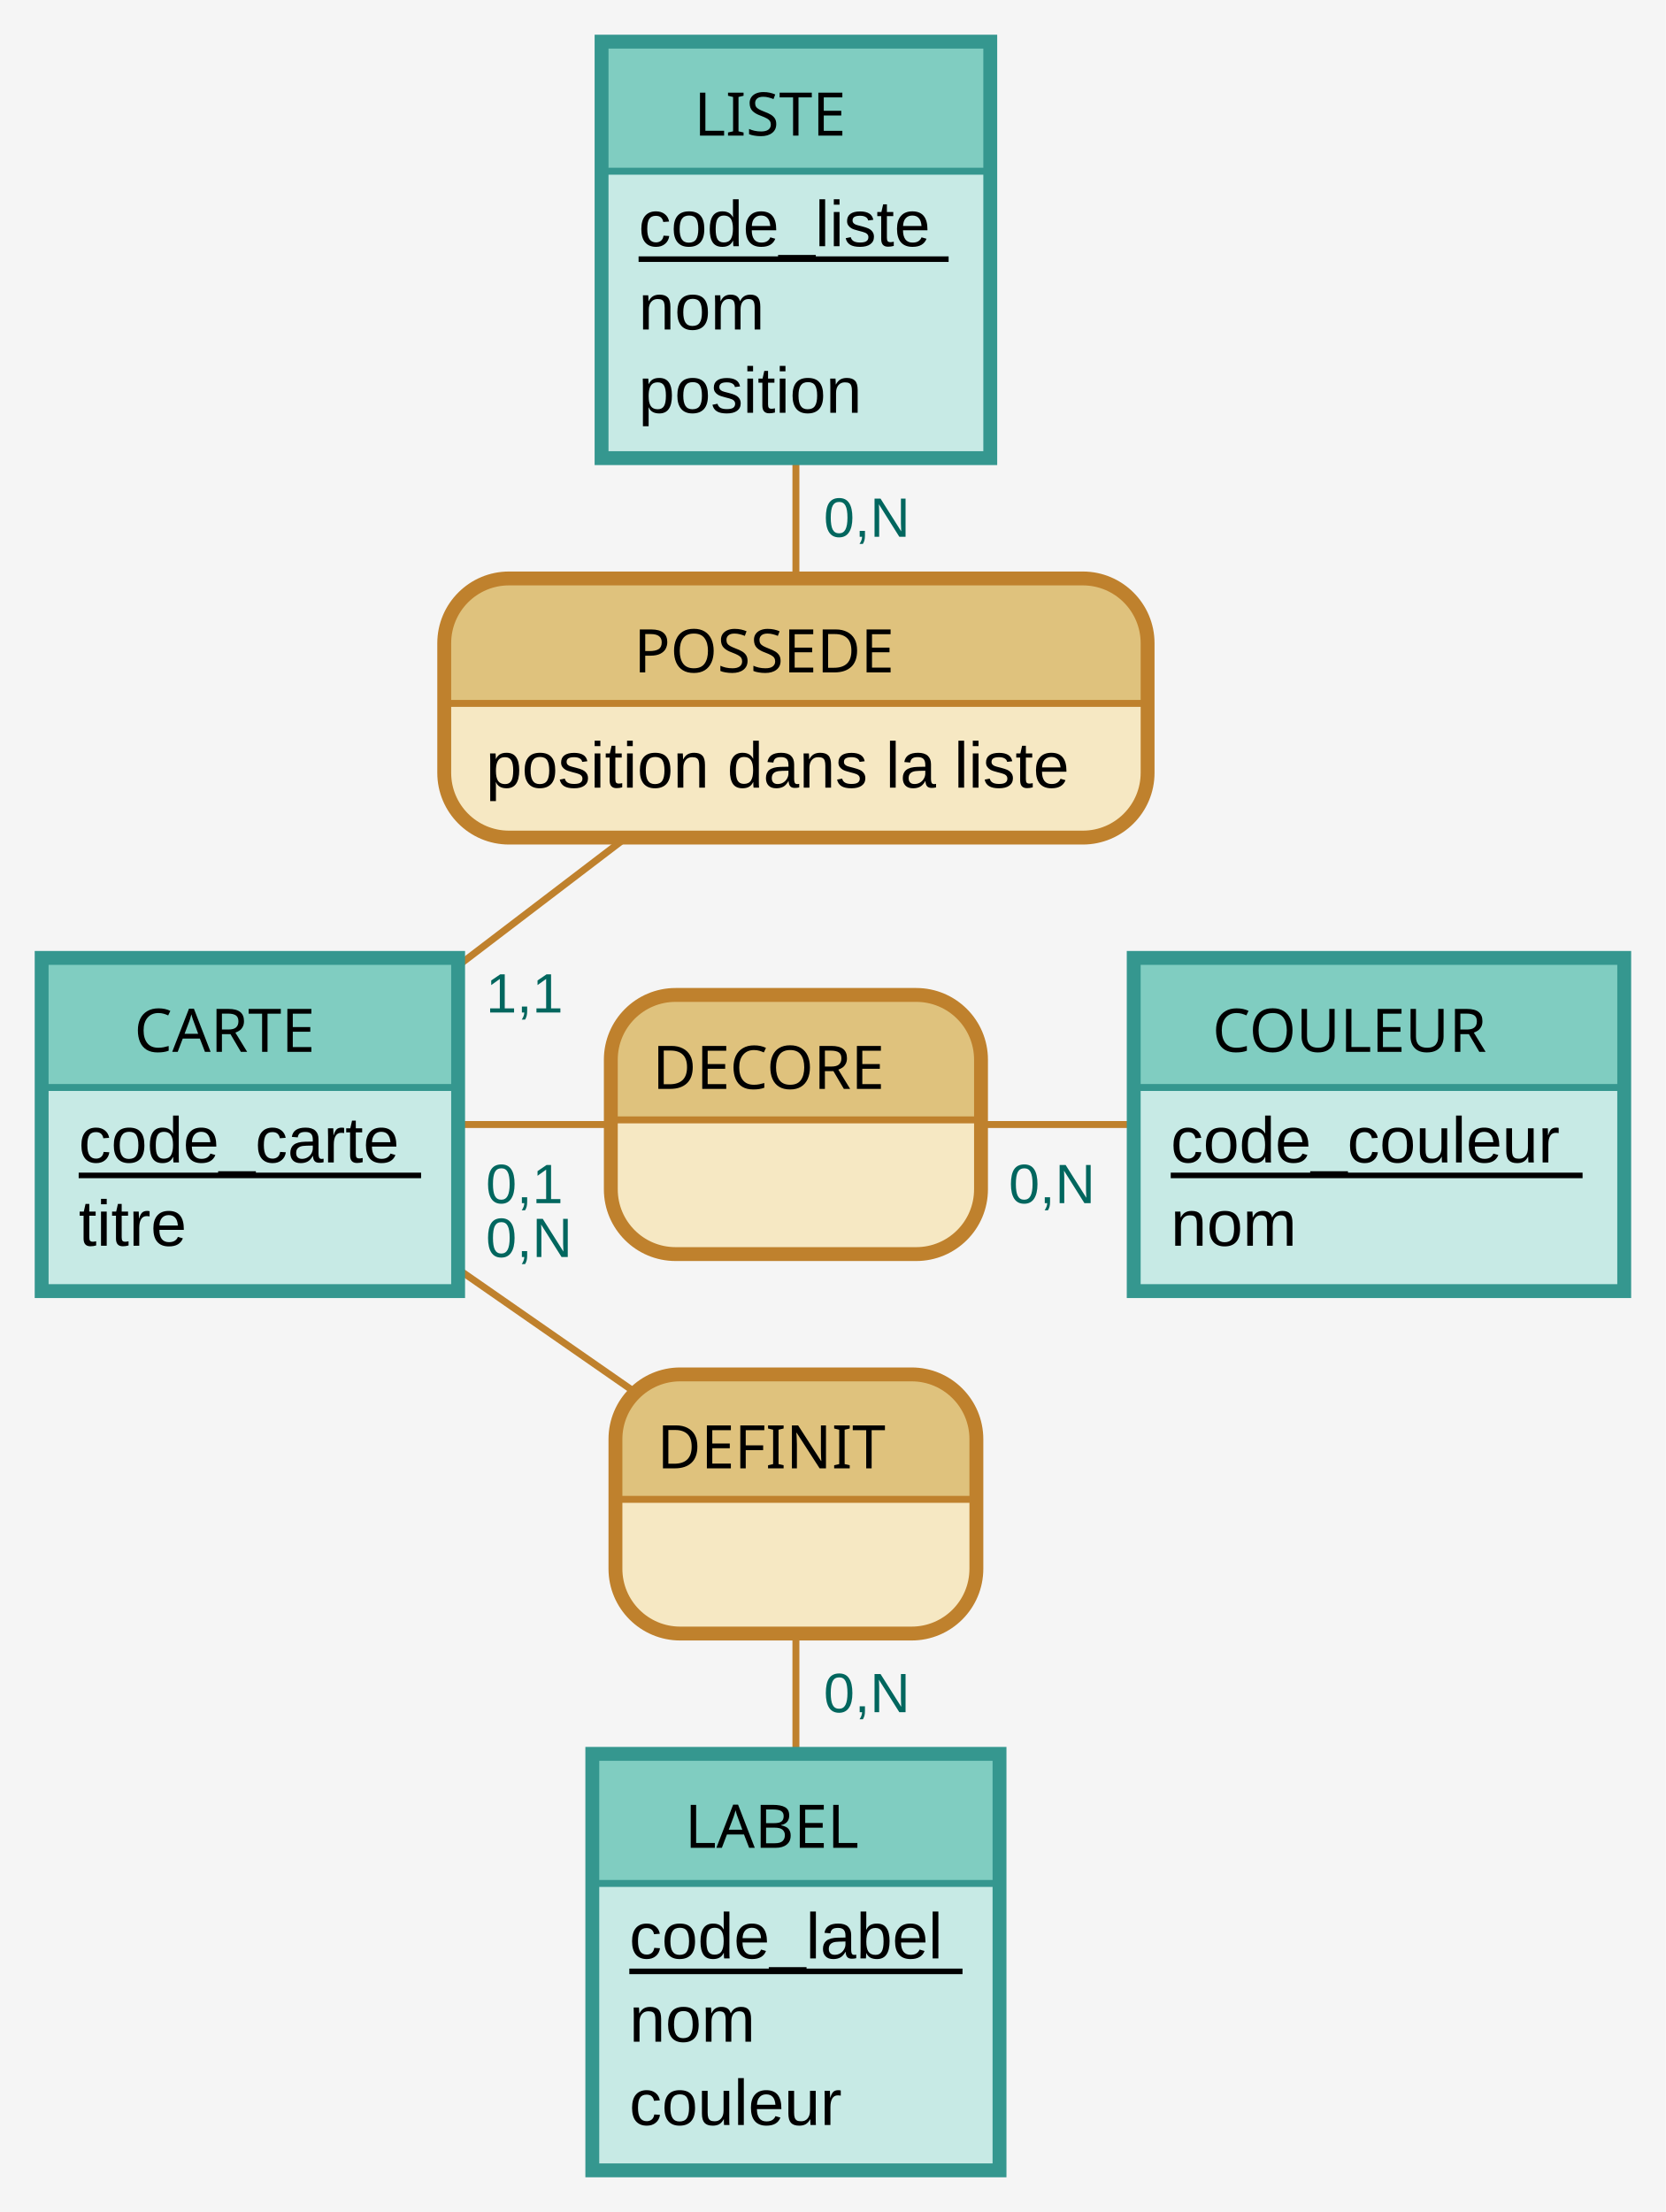
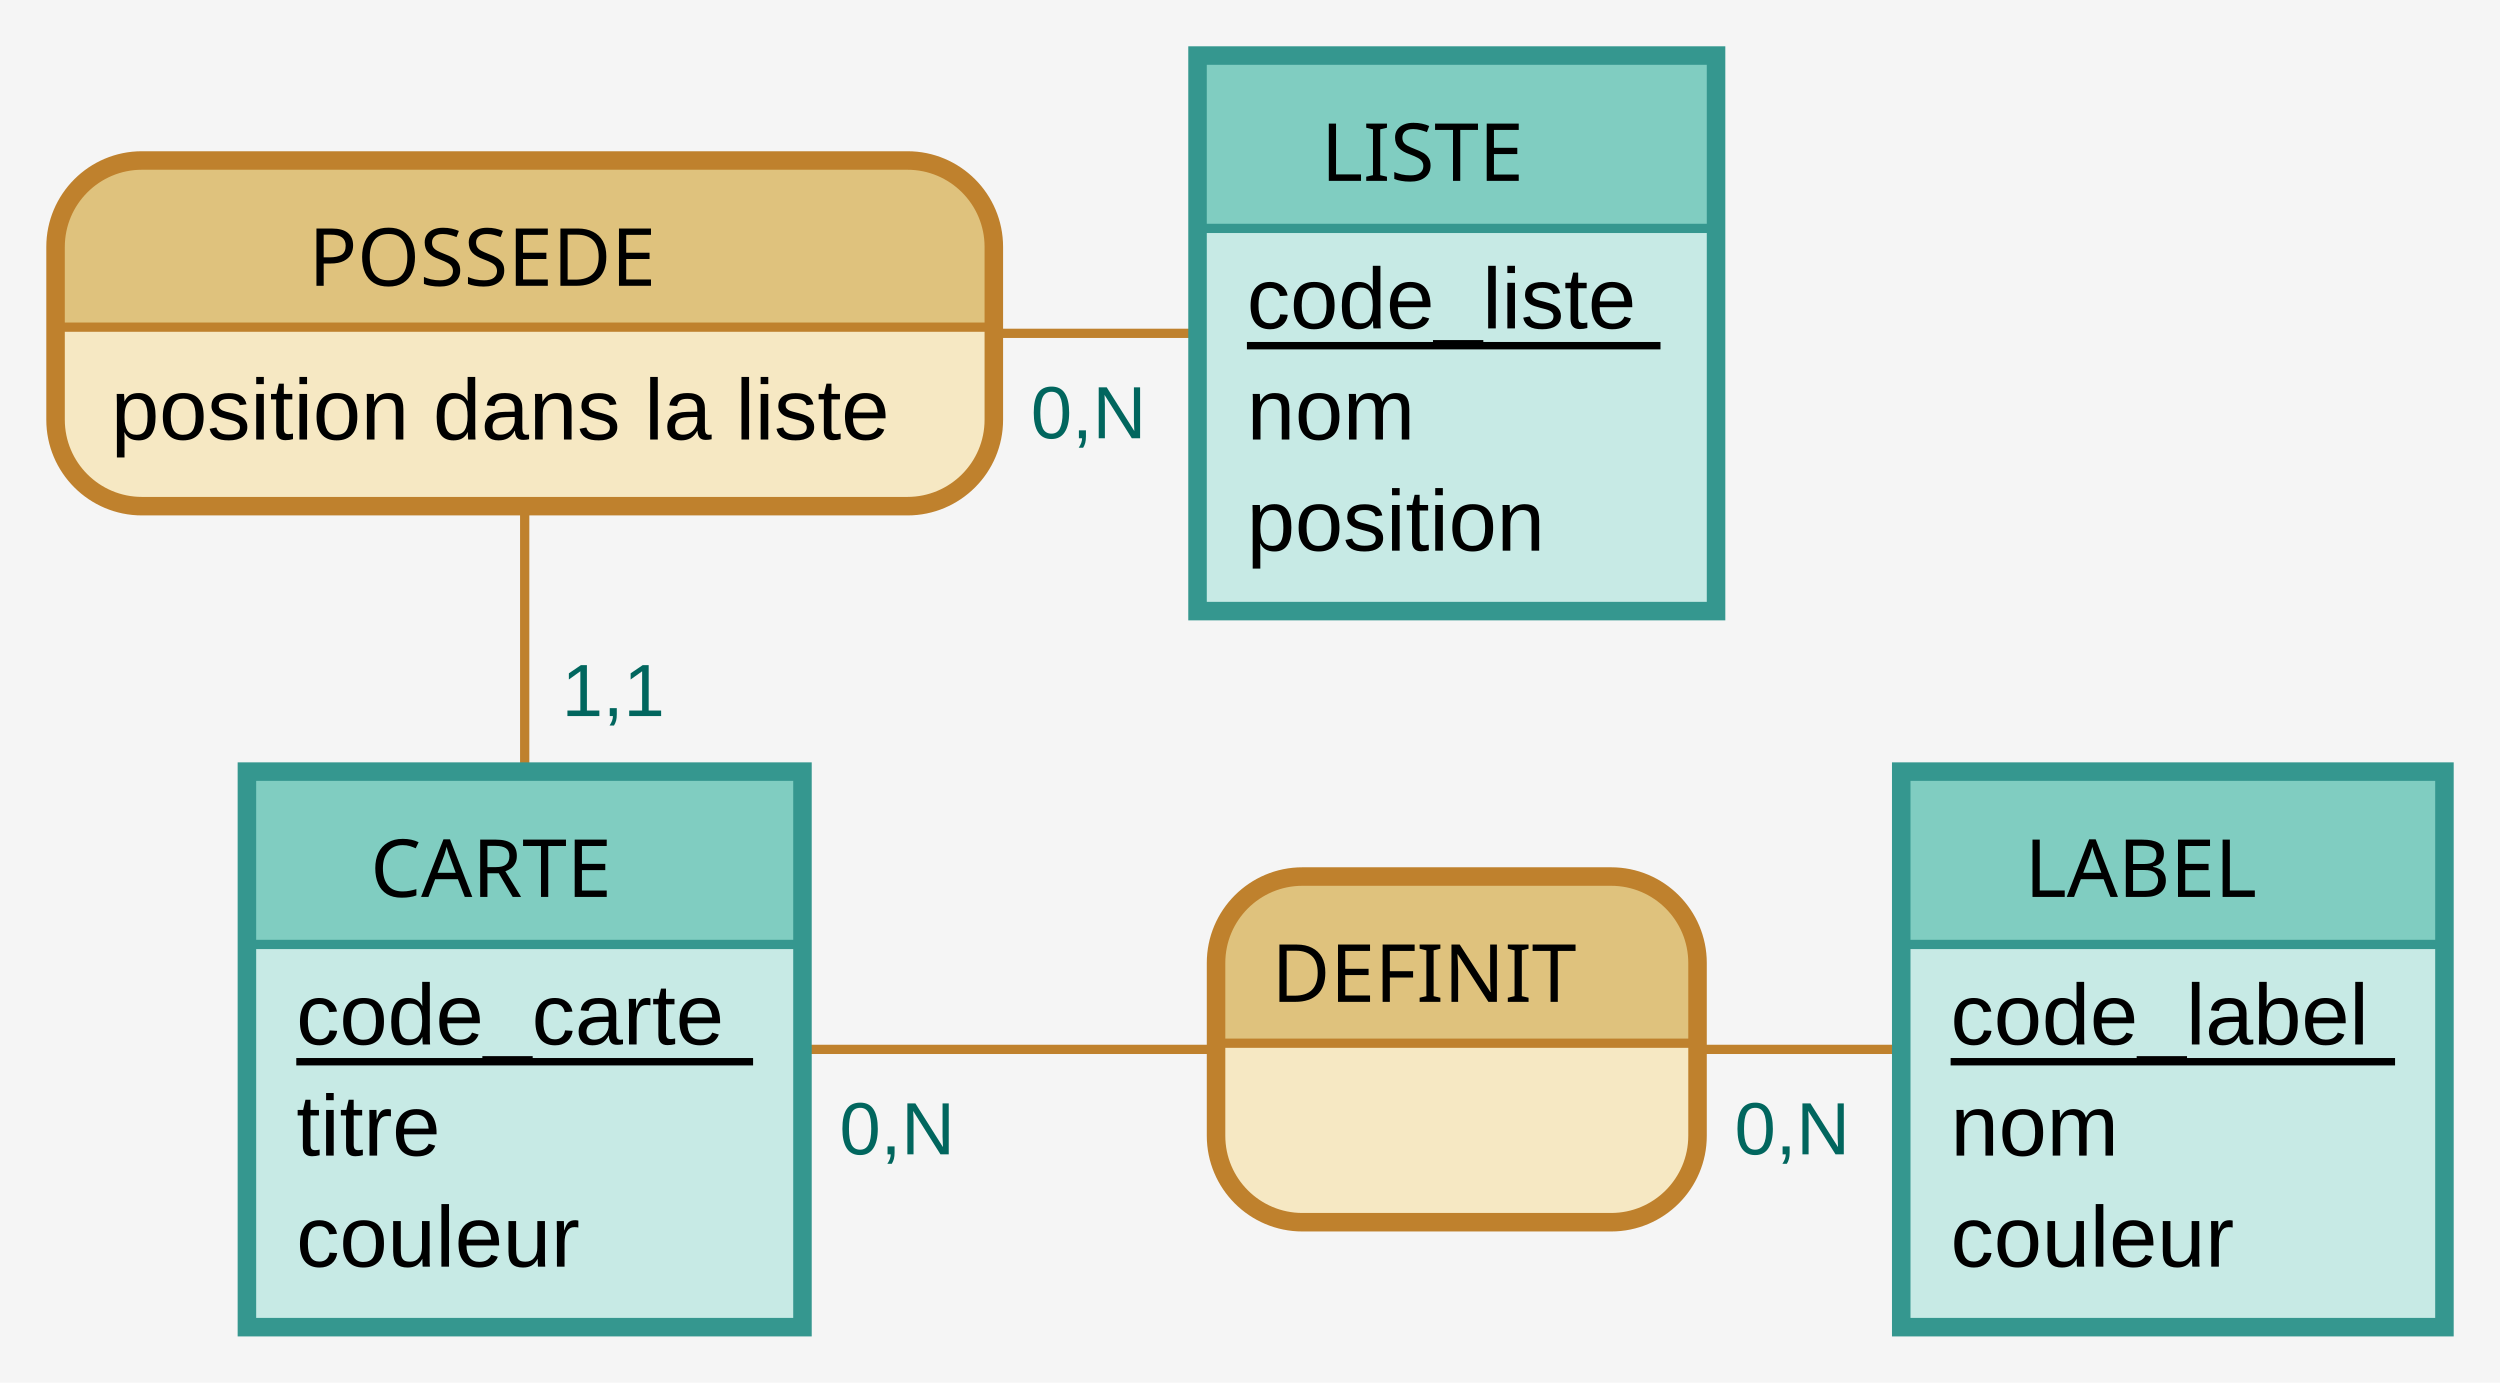
- <svg xmlns="http://www.w3.org/2000/svg" width="360" height="478" view_box="0 0 360 478">\n\n<rect id="frame" x="0" y="0" width="360" height="478" fill="#f5f5f5" stroke="none" stroke-width="0" />
-   <line x1="172" y1="54" x2="172" y2="153" stroke="#bf812d" stroke-width="1.5" />
-   <text x="178.0" y="116" fill="#01665e" font-family="Arial" font-size="12">0,N</text>
-   <line x1="54" y1="243" x2="172" y2="153" stroke="#bf812d" stroke-width="1.5" />
-   <text x="105" y="218.794" fill="#01665e" font-family="Arial" font-size="12">1,1</text>
+ <svg xmlns="http://www.w3.org/2000/svg" width="405" height="224" view_box="0 0 405 224">\n\n<rect id="frame" x="0" y="0" width="405" height="224" fill="#f5f5f5" stroke="none" stroke-width="0" />
+   <line x1="236" y1="54" x2="85" y2="54" stroke="#bf812d" stroke-width="1.5" />
+   <text x="167" y="71.0" fill="#01665e" font-family="Arial" font-size="12">0,N</text>
+   <line x1="85" y1="170" x2="85" y2="54" stroke="#bf812d" stroke-width="1.5" />
+   <text x="91.0" y="116" fill="#01665e" font-family="Arial" font-size="12">1,1</text>
  <g id="association-POSSEDE">
-     <path d="M 234 125 a 14 14 90 0 1 14 14 V 152 h -152 V 139 a 14 14 90 0 1 14 -14" fill="#dfc27d" stroke="#dfc27d" stroke-width="0" />
-     <path d="M 248 152.0 v 15 a 14 14 90 0 1 -14 14 H 110 a 14 14 90 0 1 -14 -14 V 152.0 H 152" fill="#f6e8c3" stroke="#f6e8c3" stroke-width="0" />
-     <rect x="96" y="125" width="152" height="56" fill="none" rx="14" stroke="#bf812d" stroke-width="3" />
-     <line x1="96" y1="152" x2="248" y2="152" stroke="#bf812d" stroke-width="1.5" />
-     <text x="137" y="145.3" fill="#000000" font-family="Arial Black" font-size="13">POSSEDE</text>
-     <text x="105" y="170.2" fill="#000000" font-family="Arial" font-size="14">position dans la liste</text>
+     <path d="M 147 26 a 14 14 90 0 1 14 14 V 53 h -152 V 40 a 14 14 90 0 1 14 -14" fill="#dfc27d" stroke="#dfc27d" stroke-width="0" />
+     <path d="M 161 53.0 v 15 a 14 14 90 0 1 -14 14 H 23 a 14 14 90 0 1 -14 -14 V 53.0 H 152" fill="#f6e8c3" stroke="#f6e8c3" stroke-width="0" />
+     <rect x="9" y="26" width="152" height="56" fill="none" rx="14" stroke="#bf812d" stroke-width="3" />
+     <line x1="9" y1="53" x2="161" y2="53" stroke="#bf812d" stroke-width="1.5" />
+     <text x="50" y="46.3" fill="#000000" font-family="Arial Black" font-size="13">POSSEDE</text>
+     <text x="18" y="71.2" fill="#000000" font-family="Arial" font-size="14">position dans la liste</text>
  </g>
-   <line x1="54" y1="243" x2="172" y2="325" stroke="#bf812d" stroke-width="1.5" />
-   <text x="105" y="271.631" fill="#01665e" font-family="Arial" font-size="12">0,N</text>
-   <line x1="172" y1="424" x2="172" y2="325" stroke="#bf812d" stroke-width="1.5" />
-   <text x="178.0" y="370" fill="#01665e" font-family="Arial" font-size="12">0,N</text>
+   <line x1="85" y1="170" x2="236" y2="170" stroke="#bf812d" stroke-width="1.5" />
+   <text x="136" y="187.0" fill="#01665e" font-family="Arial" font-size="12">0,N</text>
+   <line x1="352" y1="170" x2="236" y2="170" stroke="#bf812d" stroke-width="1.5" />
+   <text x="281" y="187.0" fill="#01665e" font-family="Arial" font-size="12">0,N</text>
  <g id="association-DEFINIT">
-     <path d="M 197 297 a 14 14 90 0 1 14 14 V 324 h -78 V 311 a 14 14 90 0 1 14 -14" fill="#dfc27d" stroke="#dfc27d" stroke-width="0" />
-     <path d="M 211 324.0 v 15 a 14 14 90 0 1 -14 14 H 147 a 14 14 90 0 1 -14 -14 V 324.0 H 78" fill="#f6e8c3" stroke="#f6e8c3" stroke-width="0" />
-     <rect x="133" y="297" width="78" height="56" fill="none" rx="14" stroke="#bf812d" stroke-width="3" />
-     <line x1="133" y1="324" x2="211" y2="324" stroke="#bf812d" stroke-width="1.5" />
-     <text x="142" y="317.3" fill="#000000" font-family="Arial Black" font-size="13">DEFINIT</text>
-   </g>
-   <line x1="54" y1="243" x2="172" y2="243" stroke="#bf812d" stroke-width="1.5" />
-   <text x="105" y="260.0" fill="#01665e" font-family="Arial" font-size="12">0,1</text>
-   <line x1="298" y1="243" x2="172" y2="243" stroke="#bf812d" stroke-width="1.5" />
-   <text x="218" y="260.0" fill="#01665e" font-family="Arial" font-size="12">0,N</text>
-   <g id="association-DECORE">
-     <path d="M 198 215 a 14 14 90 0 1 14 14 V 242 h -80 V 229 a 14 14 90 0 1 14 -14" fill="#dfc27d" stroke="#dfc27d" stroke-width="0" />
-     <path d="M 212 242.0 v 15 a 14 14 90 0 1 -14 14 H 146 a 14 14 90 0 1 -14 -14 V 242.0 H 80" fill="#f6e8c3" stroke="#f6e8c3" stroke-width="0" />
-     <rect x="132" y="215" width="80" height="56" fill="none" rx="14" stroke="#bf812d" stroke-width="3" />
-     <line x1="132" y1="242" x2="212" y2="242" stroke="#bf812d" stroke-width="1.5" />
-     <text x="141" y="235.3" fill="#000000" font-family="Arial Black" font-size="13">DECORE</text>
+     <path d="M 261 142 a 14 14 90 0 1 14 14 V 169 h -78 V 156 a 14 14 90 0 1 14 -14" fill="#dfc27d" stroke="#dfc27d" stroke-width="0" />
+     <path d="M 275 169.0 v 15 a 14 14 90 0 1 -14 14 H 211 a 14 14 90 0 1 -14 -14 V 169.0 H 78" fill="#f6e8c3" stroke="#f6e8c3" stroke-width="0" />
+     <rect x="197" y="142" width="78" height="56" fill="none" rx="14" stroke="#bf812d" stroke-width="3" />
+     <line x1="197" y1="169" x2="275" y2="169" stroke="#bf812d" stroke-width="1.5" />
+     <text x="206" y="162.3" fill="#000000" font-family="Arial Black" font-size="13">DEFINIT</text>
  </g>
  <g id="entity-LISTE">
    <g id="frame-LISTE">
-       <rect x="130" y="9" width="84" height="28" fill="#80cdc1" stroke="#80cdc1" stroke-width="0" />
-       <rect x="130" y="37.0" width="84" height="62" fill="#c7eae5" stroke="#c7eae5" stroke-width="0" />
-       <rect x="130" y="9" width="84" height="90" fill="none" stroke="#35978f" stroke-width="3" />
-       <line x1="130" y1="37" x2="214" y2="37" stroke="#35978f" stroke-width="1.5" />
+       <rect x="194" y="9" width="84" height="28" fill="#80cdc1" stroke="#80cdc1" stroke-width="0" />
+       <rect x="194" y="37.0" width="84" height="62" fill="#c7eae5" stroke="#c7eae5" stroke-width="0" />
+       <rect x="194" y="9" width="84" height="90" fill="none" stroke="#35978f" stroke-width="3" />
+       <line x1="194" y1="37" x2="278" y2="37" stroke="#35978f" stroke-width="1.5" />
    </g>
-     <text x="150" y="29.3" fill="#000000" font-family="Arial Black" font-size="13">LISTE</text>
-     <text x="138" y="53.2" fill="#000000" font-family="Arial" font-size="14">code_liste</text>
-     <line x1="138" y1="56" x2="205" y2="56" stroke="#000000" stroke-width="1.2" />
-     <text x="138" y="71.2" fill="#000000" font-family="Arial" font-size="14">nom</text>
-     <text x="138" y="89.2" fill="#000000" font-family="Arial" font-size="14">position</text>
-   </g>
-   <g id="entity-COULEUR">
-     <g id="frame-COULEUR">
-       <rect x="245" y="207" width="106" height="28" fill="#80cdc1" stroke="#80cdc1" stroke-width="0" />
-       <rect x="245" y="235.0" width="106" height="44" fill="#c7eae5" stroke="#c7eae5" stroke-width="0" />
-       <rect x="245" y="207" width="106" height="72" fill="none" stroke="#35978f" stroke-width="3" />
-       <line x1="245" y1="235" x2="351" y2="235" stroke="#35978f" stroke-width="1.5" />
-     </g>
-     <text x="262" y="227.3" fill="#000000" font-family="Arial Black" font-size="13">COULEUR</text>
-     <text x="253" y="251.2" fill="#000000" font-family="Arial" font-size="14">code_couleur</text>
-     <line x1="253" y1="254" x2="342" y2="254" stroke="#000000" stroke-width="1.2" />
-     <text x="253" y="269.2" fill="#000000" font-family="Arial" font-size="14">nom</text>
+     <text x="214" y="29.3" fill="#000000" font-family="Arial Black" font-size="13">LISTE</text>
+     <text x="202" y="53.2" fill="#000000" font-family="Arial" font-size="14">code_liste</text>
+     <line x1="202" y1="56" x2="269" y2="56" stroke="#000000" stroke-width="1.2" />
+     <text x="202" y="71.2" fill="#000000" font-family="Arial" font-size="14">nom</text>
+     <text x="202" y="89.2" fill="#000000" font-family="Arial" font-size="14">position</text>
  </g>
  <g id="entity-CARTE">
    <g id="frame-CARTE">
-       <rect x="9" y="207" width="90" height="28" fill="#80cdc1" stroke="#80cdc1" stroke-width="0" />
-       <rect x="9" y="235.0" width="90" height="44" fill="#c7eae5" stroke="#c7eae5" stroke-width="0" />
-       <rect x="9" y="207" width="90" height="72" fill="none" stroke="#35978f" stroke-width="3" />
-       <line x1="9" y1="235" x2="99" y2="235" stroke="#35978f" stroke-width="1.5" />
+       <rect x="40" y="125" width="90" height="28" fill="#80cdc1" stroke="#80cdc1" stroke-width="0" />
+       <rect x="40" y="153.0" width="90" height="62" fill="#c7eae5" stroke="#c7eae5" stroke-width="0" />
+       <rect x="40" y="125" width="90" height="90" fill="none" stroke="#35978f" stroke-width="3" />
+       <line x1="40" y1="153" x2="130" y2="153" stroke="#35978f" stroke-width="1.5" />
    </g>
-     <text x="29" y="227.3" fill="#000000" font-family="Arial Black" font-size="13">CARTE</text>
-     <text x="17" y="251.2" fill="#000000" font-family="Arial" font-size="14">code_carte</text>
-     <line x1="17" y1="254" x2="91" y2="254" stroke="#000000" stroke-width="1.2" />
-     <text x="17" y="269.2" fill="#000000" font-family="Arial" font-size="14">titre</text>
+     <text x="60" y="145.3" fill="#000000" font-family="Arial Black" font-size="13">CARTE</text>
+     <text x="48" y="169.2" fill="#000000" font-family="Arial" font-size="14">code_carte</text>
+     <line x1="48" y1="172" x2="122" y2="172" stroke="#000000" stroke-width="1.2" />
+     <text x="48" y="187.2" fill="#000000" font-family="Arial" font-size="14">titre</text>
+     <text x="48" y="205.2" fill="#000000" font-family="Arial" font-size="14">couleur</text>
  </g>
  <g id="entity-LABEL">
    <g id="frame-LABEL">
-       <rect x="128" y="379" width="88" height="28" fill="#80cdc1" stroke="#80cdc1" stroke-width="0" />
-       <rect x="128" y="407.0" width="88" height="62" fill="#c7eae5" stroke="#c7eae5" stroke-width="0" />
-       <rect x="128" y="379" width="88" height="90" fill="none" stroke="#35978f" stroke-width="3" />
-       <line x1="128" y1="407" x2="216" y2="407" stroke="#35978f" stroke-width="1.5" />
+       <rect x="308" y="125" width="88" height="28" fill="#80cdc1" stroke="#80cdc1" stroke-width="0" />
+       <rect x="308" y="153.0" width="88" height="62" fill="#c7eae5" stroke="#c7eae5" stroke-width="0" />
+       <rect x="308" y="125" width="88" height="90" fill="none" stroke="#35978f" stroke-width="3" />
+       <line x1="308" y1="153" x2="396" y2="153" stroke="#35978f" stroke-width="1.5" />
    </g>
-     <text x="148" y="399.3" fill="#000000" font-family="Arial Black" font-size="13">LABEL</text>
-     <text x="136" y="423.2" fill="#000000" font-family="Arial" font-size="14">code_label</text>
-     <line x1="136" y1="426" x2="208" y2="426" stroke="#000000" stroke-width="1.2" />
-     <text x="136" y="441.2" fill="#000000" font-family="Arial" font-size="14">nom</text>
-     <text x="136" y="459.2" fill="#000000" font-family="Arial" font-size="14">couleur</text>
+     <text x="328" y="145.3" fill="#000000" font-family="Arial Black" font-size="13">LABEL</text>
+     <text x="316" y="169.2" fill="#000000" font-family="Arial" font-size="14">code_label</text>
+     <line x1="316" y1="172" x2="388" y2="172" stroke="#000000" stroke-width="1.2" />
+     <text x="316" y="187.2" fill="#000000" font-family="Arial" font-size="14">nom</text>
+     <text x="316" y="205.2" fill="#000000" font-family="Arial" font-size="14">couleur</text>
  </g>
</svg>
